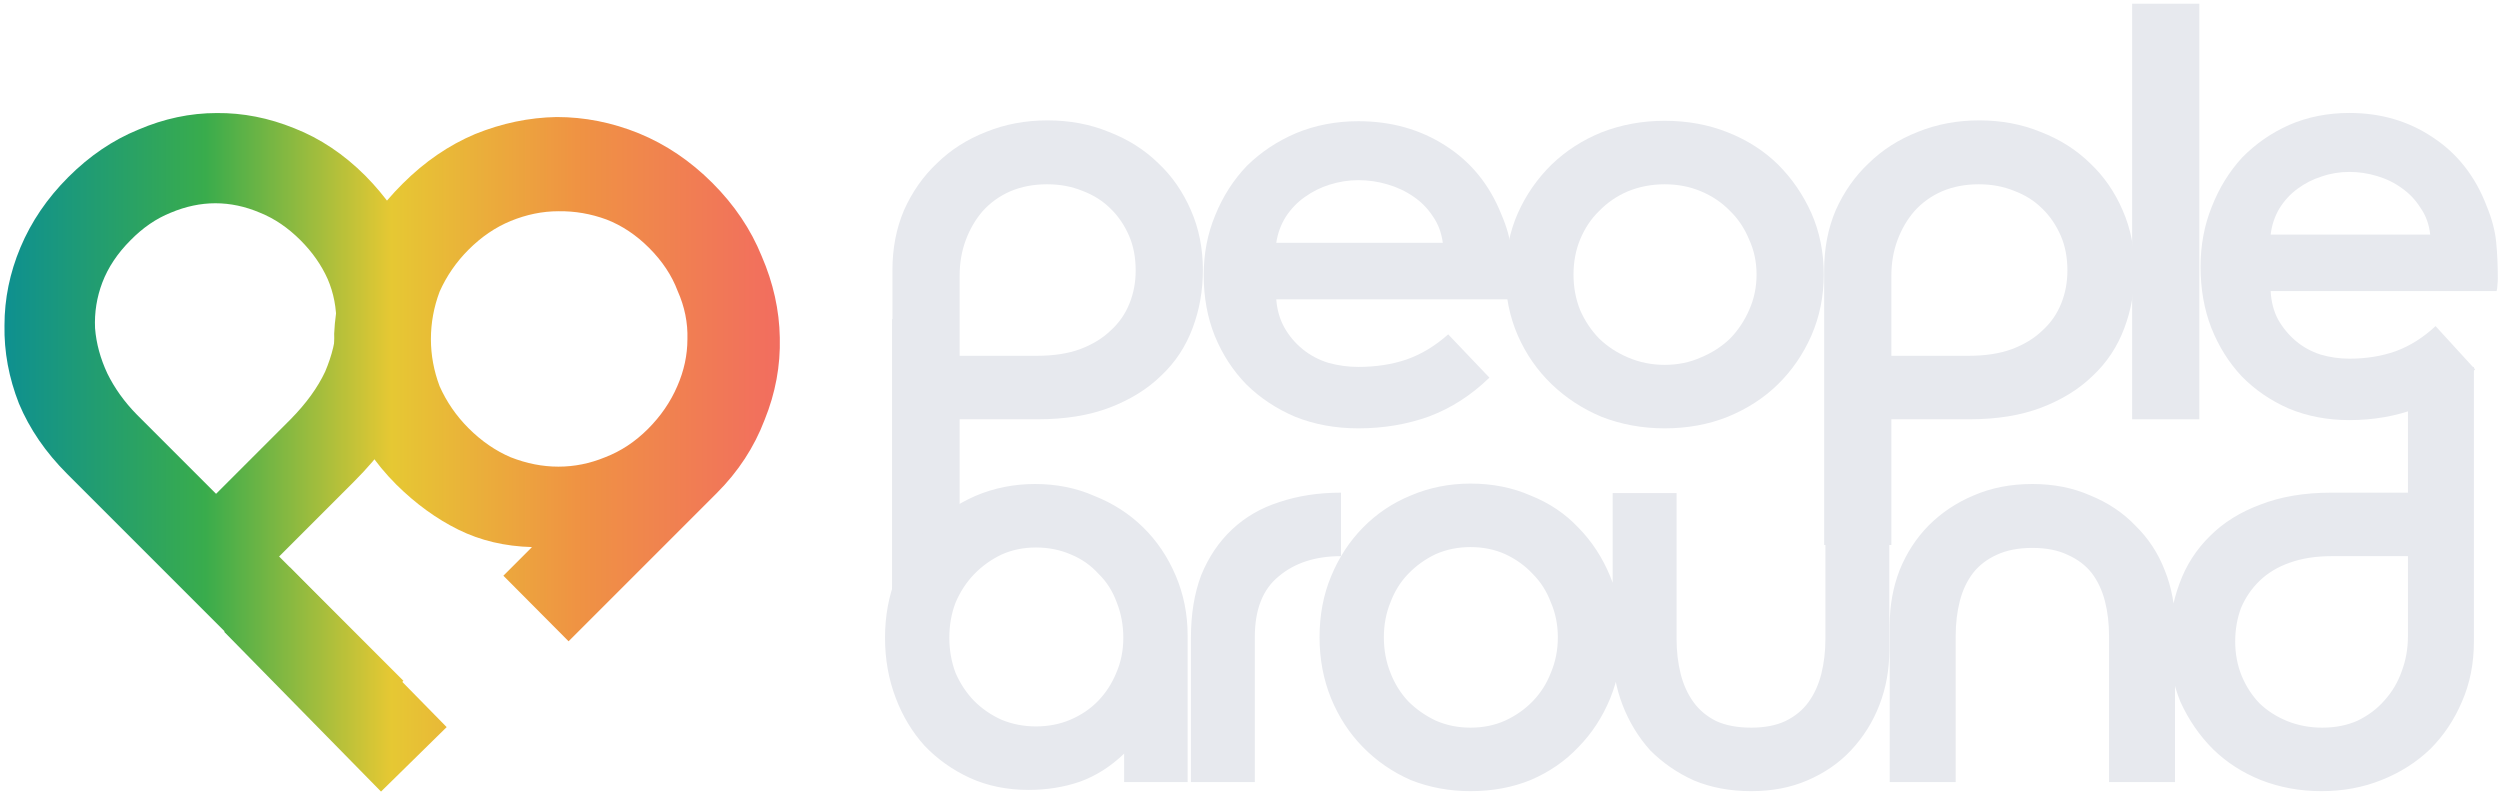
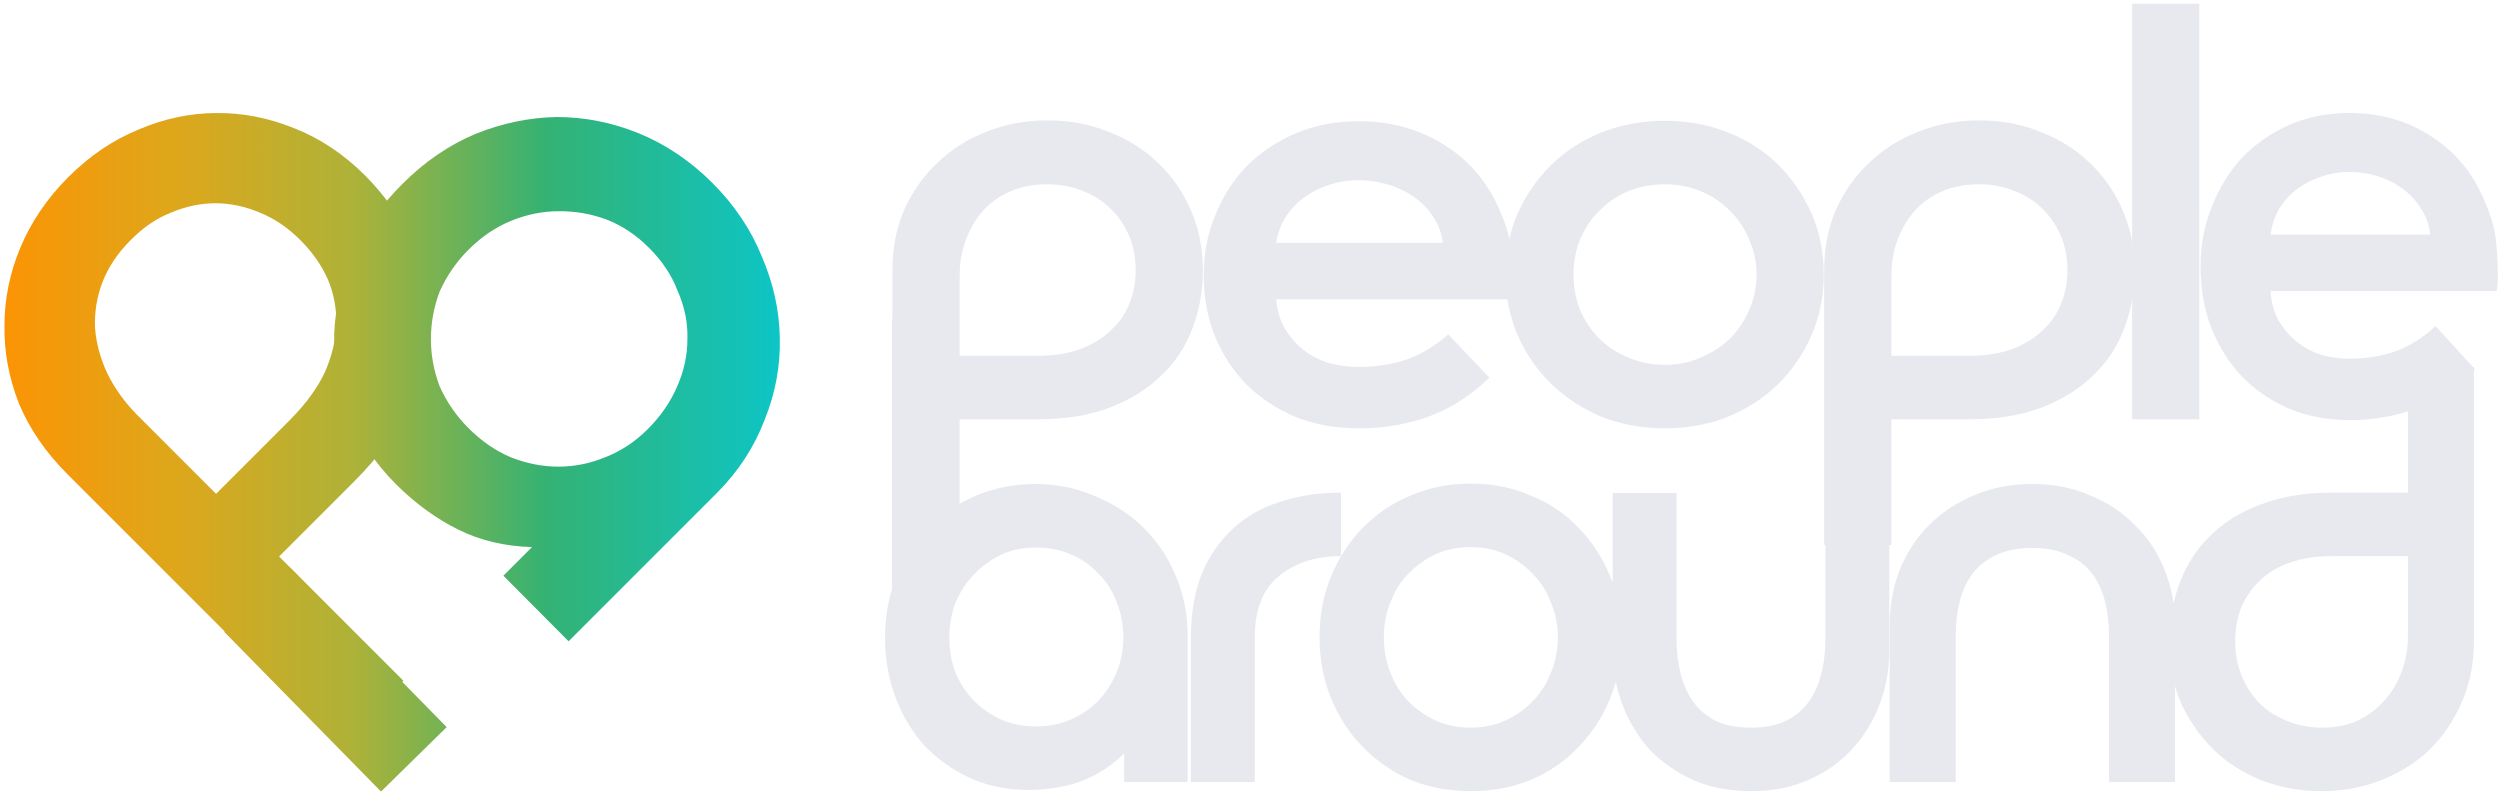
<svg xmlns="http://www.w3.org/2000/svg" width="606.4" height="192.7" viewBox="0 0.3 606.4 192.7" role="img" aria-label="Peoplearound">
  <defs>
    <linearGradient id="pg" gradientUnits="userSpaceOnUse" x1="1" y1="94.8" x2="214.7" y2="94.8">
-       <stop offset="0" stop-color="#0E9090" />
-       <stop offset="0.26" stop-color="#39AC4C" />
-       <stop offset="0.5" stop-color="#E6C833" />
-       <stop offset="0.74" stop-color="#EF9343" />
-       <stop offset="1" stop-color="#F26D5F" />
+       <stop offset="0" stop-color="#FB9404" />
+       <stop offset="0.22" stop-color="#DEA71B" />
+       <stop offset="0.45" stop-color="#AEB238" />
+       <stop offset="0.7" stop-color="#34B273" />
+       <stop offset="1" stop-color="#0DC5C5" />
    </linearGradient>
  </defs>
  <g transform="translate(0.12 26.49) scale(0.8788)">
    <path fill="url(#pg)" d="m59.5 106.5l20.6-20.6q6.4-6.5 9.5-13.1 2.9-6.8 3.1-13.1 0.1-6.7-2.4-12.5-2.6-5.8-7.5-10.7-5.2-5.2-11.2-7.6-6.1-2.6-12.3-2.6-6.1 0-12.3 2.6-6 2.4-11.1 7.6-5.4 5.4-7.8 11.7-2.3 6.1-2 12.6 0.5 6.3 3.4 12.5 3 6.1 8.1 11.3zm33.9 69.5l-75-75q-8.9-8.9-13.3-19.4-4.2-10.7-4-21.6 0-11 4.4-21.5 4.5-10.7 13.2-19.4 8.8-8.8 19.3-13.1 10.7-4.6 21.7-4.6 10.8-0.1 21.4 4.2 10.7 4.2 19.6 13.1 8.4 8.5 13.1 18.7 4.7 10.2 4.7 21.2 0 11-5.1 22.5-5 11.2-15.8 22l-20.7 20.7 34.3 34.3z" />
    <path fill="url(#pg)" fill-rule="evenodd" d="m123.15 170.89l-18.12 17.79-43.29-44.1 18.12-17.79z" />
    <path fill="url(#pg)" d="m129.2 88.4q5.3 5.3 11.6 8 6.6 2.6 13.2 2.6 6.6 0 12.9-2.6 6.5-2.5 11.8-7.8 5.3-5.3 8.1-11.8 2.8-6.4 2.8-13 0.2-6.8-2.7-13.3-2.4-6.4-7.9-11.9-5.3-5.3-11.7-7.8-6.5-2.4-13.3-2.3-6.6 0-13.2 2.7-6.3 2.6-11.6 7.9-5.1 5.1-8 11.6-2.4 6.4-2.4 13.1 0 6.6 2.4 13 2.9 6.5 8 11.6zm27.6 58.8l-18-18.1 7.9-7.9q-11.2-0.3-20.3-4.8-9.1-4.5-17.1-12.4-9.1-9.1-13.2-19.9-4.1-10.7-4-21.8 0.5-11.1 5.1-21.7 4.8-10.8 13.8-19.7 9.1-9.1 20-13.7 11.1-4.5 22.5-4.7 11.6 0 22.7 4.5 11.2 4.6 20.3 13.7 9.1 9.1 13.6 20.2 4.8 11.1 5 22.5 0.3 11.6-4.2 22.7-4.3 11.3-13.2 20.2z" />
  </g>
  <g transform="translate(-23.23 0)">
    <path fill="#e7e9ee" d="m256 86.6h18.8q6 0 10.4-1.6 4.5-1.7 7.4-4.5 3.1-2.8 4.6-6.6 1.5-3.7 1.5-8 0-4.7-1.6-8.4-1.7-3.9-4.5-6.6-2.8-2.8-6.8-4.3-3.9-1.6-8.6-1.6-4.9 0-8.9 1.7-3.9 1.7-6.7 4.8-2.6 3-4.1 7-1.5 4-1.5 8.7zm-16.3 45.9v-66.7q0-7.9 2.8-14.5 3-6.7 8-11.4 5-4.9 11.9-7.6 6.9-2.8 14.9-2.8 8.1 0 14.9 2.8 7 2.7 12 7.6 5 4.7 7.9 11.4 2.9 6.6 2.9 14.5 0 7.5-2.5 14.1-2.5 6.7-7.6 11.5-5 4.9-12.6 7.8-7.4 2.8-17.3 2.8h-19v30.5z" />
    <path fill="#e7e9ee" d="m332.8 59.2h40.4q-0.5-3.7-2.4-6.4-1.9-2.9-4.7-4.8-2.9-2-6.4-3-3.4-1-7-1-3.5 0-7 1.1-3.2 1-6 3-2.7 1.9-4.6 4.8-1.8 2.9-2.3 6.3zm41.7 22.2l10 10.5q-6.6 6.4-14.6 9.4-8 2.9-17.2 2.9-8.3 0-15.3-2.8-6.8-2.9-11.8-7.8-4.9-5-7.7-11.8-2.7-6.7-2.7-14.8 0-7.8 2.8-14.5 2.8-6.9 7.7-12 5.1-5 11.9-7.9 7-2.9 15.1-2.9 11.9 0 21.1 5.9 9.3 5.9 13.6 16.7 2 4.6 2.4 8.7 0.4 4 0.4 8.9 0 0.7-0.1 1.6 0 0.7-0.2 1.4h-57.1q0.3 3.9 2 6.9 1.7 3 4.4 5.2 2.7 2.2 6.2 3.3 3.6 1 7.3 1 6.4 0 11.7-1.8 5.4-1.9 10.1-6.1z" />
    <path fill="#e7e9ee" d="m427 88.8q4.8 0 8.8-1.8 4.1-1.7 7.1-4.6 2.9-3 4.6-6.9 1.8-4 1.8-8.6 0-4.6-1.8-8.5-1.7-4.1-4.6-6.9-3-3.1-7.1-4.8-4-1.7-8.8-1.7-4.7 0-8.9 1.7-4 1.7-7 4.8-2.9 2.8-4.6 6.9-1.6 3.9-1.6 8.5 0 4.6 1.6 8.6 1.7 3.9 4.6 6.9 3 2.9 7 4.6 4.2 1.8 8.9 1.8zm-38.6-21.9q0-8.1 3-14.9 3-6.7 8.2-11.8 5.2-5 12.1-7.8 7.2-2.8 15.3-2.8 8.3 0 15.3 2.8 7.1 2.8 12.2 7.8 5.1 5.1 8.1 11.8 3 6.8 3 14.9 0 7.9-3 14.8-3 6.8-8.1 11.8-5.1 5-12.2 7.9-7 2.8-15.3 2.8-8.1 0-15.3-2.8-6.9-2.9-12.1-7.9-5.2-5-8.2-11.8-3-6.9-3-14.8z" />
    <path fill="#e7e9ee" d="m482 86.6h18.8q6 0 10.4-1.6 4.5-1.7 7.4-4.5 3.1-2.8 4.6-6.6 1.5-3.7 1.5-8 0-4.7-1.6-8.4-1.7-3.9-4.5-6.6-2.8-2.8-6.8-4.3-3.9-1.6-8.6-1.6-4.9 0-8.9 1.7-3.9 1.7-6.7 4.8-2.6 3-4.1 7-1.5 4-1.5 8.7zm-16.3 45.9v-66.7q0-7.9 2.8-14.5 3-6.7 8-11.4 5-4.9 11.9-7.6 6.9-2.8 14.9-2.8 8.1 0 14.9 2.8 7 2.7 12 7.6 5 4.7 7.9 11.4 2.9 6.6 2.9 14.5 0 7.5-2.5 14.1-2.5 6.7-7.6 11.5-5 4.9-12.6 7.8-7.4 2.8-17.3 2.8h-19v30.5z" />
    <path fill="#e7e9ee" d="m540.4 102v-100.8h16.3v100.8z" />
    <path fill="#e7e9ee" d="m239.6 149v-71.3h14.5v71.3z" />
    <path fill="#e7e9ee" d="m274.5 176.5q4.5 0 8.3-1.6 4-1.7 6.8-4.6 2.8-2.9 4.4-6.8 1.7-3.9 1.7-8.5 0-4.6-1.6-8.6-1.5-4.1-4.4-6.9-2.8-3.1-6.7-4.7-3.9-1.7-8.5-1.7-4.5 0-8.3 1.7-3.8 1.8-6.7 4.8-2.8 2.9-4.5 6.9-1.5 3.9-1.5 8.5 0 4.5 1.5 8.5 1.7 3.9 4.5 6.8 2.9 2.9 6.7 4.6 3.9 1.6 8.3 1.6zm36.8 13.5h-15.4v-6.9q-4.9 4.7-10.7 6.8-5.8 2-12.5 2-7.8 0-14.2-2.9-6.3-2.9-11-7.8-4.5-5-7-11.6-2.6-6.8-2.6-14.6 0-7.9 2.7-14.7 2.8-6.7 7.6-11.8 5-5 11.6-7.9 6.8-2.9 14.5-2.9 7.8 0 14.4 2.9 6.8 2.7 11.8 7.6 5 4.9 7.9 11.7 2.9 6.8 2.9 14.5zm0.8 0v-35q0-8.6 2.5-15.2 2.7-6.6 7.5-11.1 4.8-4.5 11.4-6.6 6.8-2.3 15-2.3v15.4q-9.3 0-15.1 4.9-5.8 4.7-5.8 14.7v35.2zm67.8-13.2q4.6 0 8.4-1.7 3.9-1.8 6.7-4.7 2.9-3 4.4-6.9 1.7-4 1.7-8.6 0-4.6-1.7-8.5-1.5-4-4.4-6.9-2.8-3-6.7-4.8-3.8-1.7-8.4-1.7-4.5 0-8.4 1.7-3.8 1.8-6.7 4.8-2.8 2.9-4.3 6.9-1.6 3.9-1.6 8.5 0 4.6 1.6 8.6 1.5 3.9 4.3 6.9 2.9 2.9 6.7 4.7 3.9 1.7 8.4 1.7zm-36.6-21.9q0-8.1 2.8-14.8 2.8-6.8 7.7-11.8 5-5.1 11.6-7.8 6.8-2.9 14.5-2.9 8 0 14.6 2.9 6.8 2.7 11.6 7.8 4.9 5 7.7 11.8 2.8 6.7 2.8 14.8 0 7.9-2.8 14.8-2.8 6.8-7.7 11.8-4.8 5.1-11.6 8-6.6 2.7-14.6 2.7-7.7 0-14.5-2.7-6.6-2.9-11.6-8-4.9-5-7.7-11.8-2.8-6.9-2.8-14.8zm71.1 3.2v-38.2h15.5v35.4q0 4.5 1 8.5 1 3.9 3.1 6.8 2.1 2.9 5.5 4.6 3.5 1.6 8.5 1.6 4.9 0 8.3-1.6 3.5-1.7 5.6-4.6 2.1-2.9 3.1-6.8 1-4 1-8.5v-35.4h15.5v38.2q0 7-2.4 13.2-2.4 6.2-6.9 11-4.3 4.6-10.6 7.3-6 2.6-13.6 2.6-7.7 0-13.9-2.6-6-2.7-10.6-7.3-4.3-4.8-6.7-11-2.4-6.2-2.4-13.2zm67.2 31.9v-38.1q0-7.1 2.4-13.3 2.5-6.2 7-10.8 4.7-4.7 10.9-7.3 6.4-2.8 14.3-2.8 7.8 0 14.1 2.8 6.4 2.6 10.9 7.3 4.7 4.6 7.1 10.8 2.5 6.2 2.5 13.3v38.1h-16v-35.4q0-4.6-1-8.5-1-3.9-3.2-6.8-2.2-2.8-5.8-4.4-3.5-1.7-8.6-1.7-5.1 0-8.7 1.7-3.5 1.6-5.7 4.4-2.2 2.9-3.2 6.8-1 3.9-1 8.5v35.4zm125.7-54.8h-18.5q-5.8 0-10.2 1.6-4.3 1.5-7.3 4.4-2.9 2.8-4.5 6.6-1.4 3.8-1.4 8.1 0 4.5 1.6 8.4 1.6 3.8 4.3 6.6 2.8 2.7 6.7 4.3 4 1.6 8.5 1.6 4.8 0 8.6-1.7 3.9-1.9 6.5-4.9 2.8-3.1 4.2-7.1 1.5-4 1.5-8.5zm16-45.9v66.6q0 8-2.9 14.6-2.8 6.6-7.7 11.5-5 4.8-11.8 7.5-6.7 2.7-14.6 2.7-7.8 0-14.7-2.7-6.7-2.7-11.6-7.5-4.9-4.9-7.9-11.5-2.7-6.6-2.7-14.6 0-7.4 2.5-14.1 2.4-6.6 7.4-11.5 4.9-4.9 12.2-7.6 7.4-2.9 17.2-2.9h18.6v-30.5z" />
    <path fill="#e7e9ee" d="m574 57.2h38.7q-0.4-3.7-2.3-6.4-1.8-2.9-4.5-4.8-2.7-2-6.1-3-3.3-1-6.7-1-3.5 0-6.7 1.1-3.2 1-5.9 3-2.6 1.9-4.4 4.8-1.7 2.9-2.1 6.3zm40 22.2l9.6 10.5q-6.3 6.4-14 9.4-7.7 2.9-16.5 2.9-8 0-14.7-2.8-6.6-2.9-11.4-7.8-4.7-5-7.4-11.8-2.6-6.7-2.6-14.8 0-7.8 2.7-14.5 2.7-6.9 7.4-12 4.9-5 11.4-7.9 6.7-2.9 14.6-2.9 11.4 0 20.2 5.9 9 5.9 13.1 16.7 1.9 4.6 2.3 8.7 0.4 4 0.4 8.9 0 0.7-0.1 1.6 0 0.7-0.2 1.4h-54.8q0.2 3.9 1.8 6.9 1.7 3 4.3 5.2 2.6 2.2 6 3.3 3.4 1 7 1 6.1 0 11.2-1.8 5.2-1.9 9.7-6.1z" />
  </g>
</svg>
